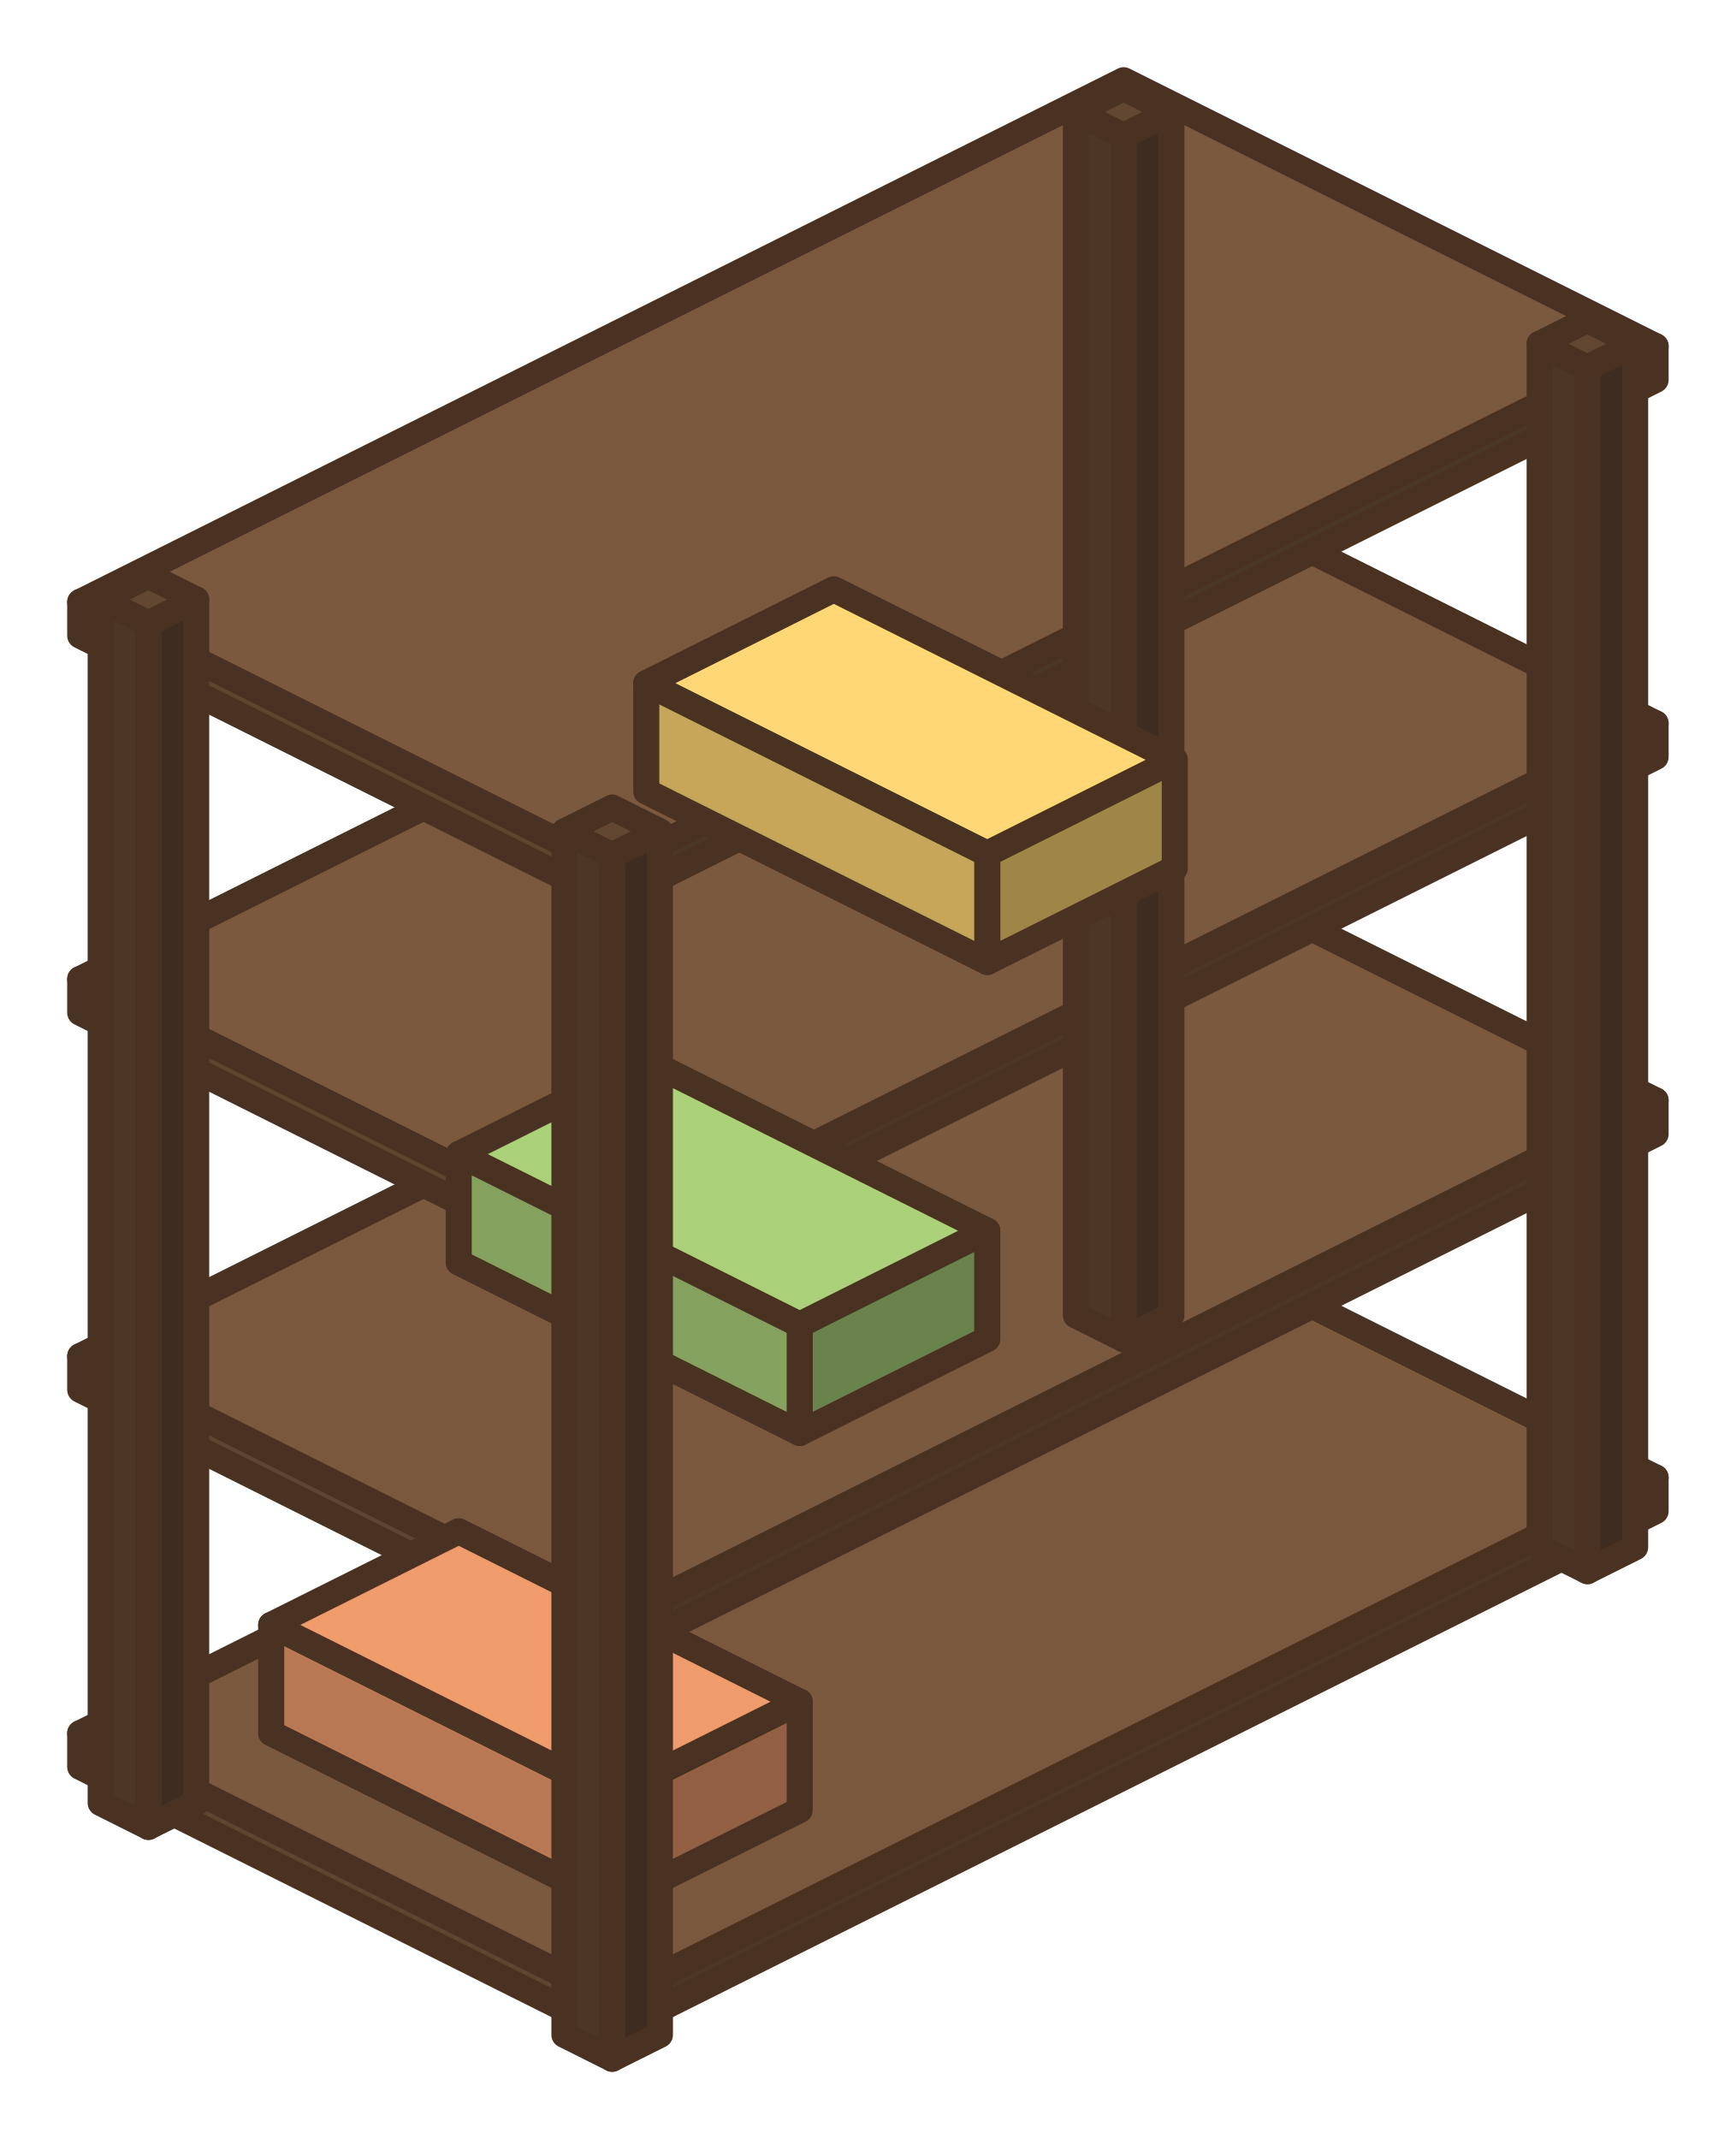
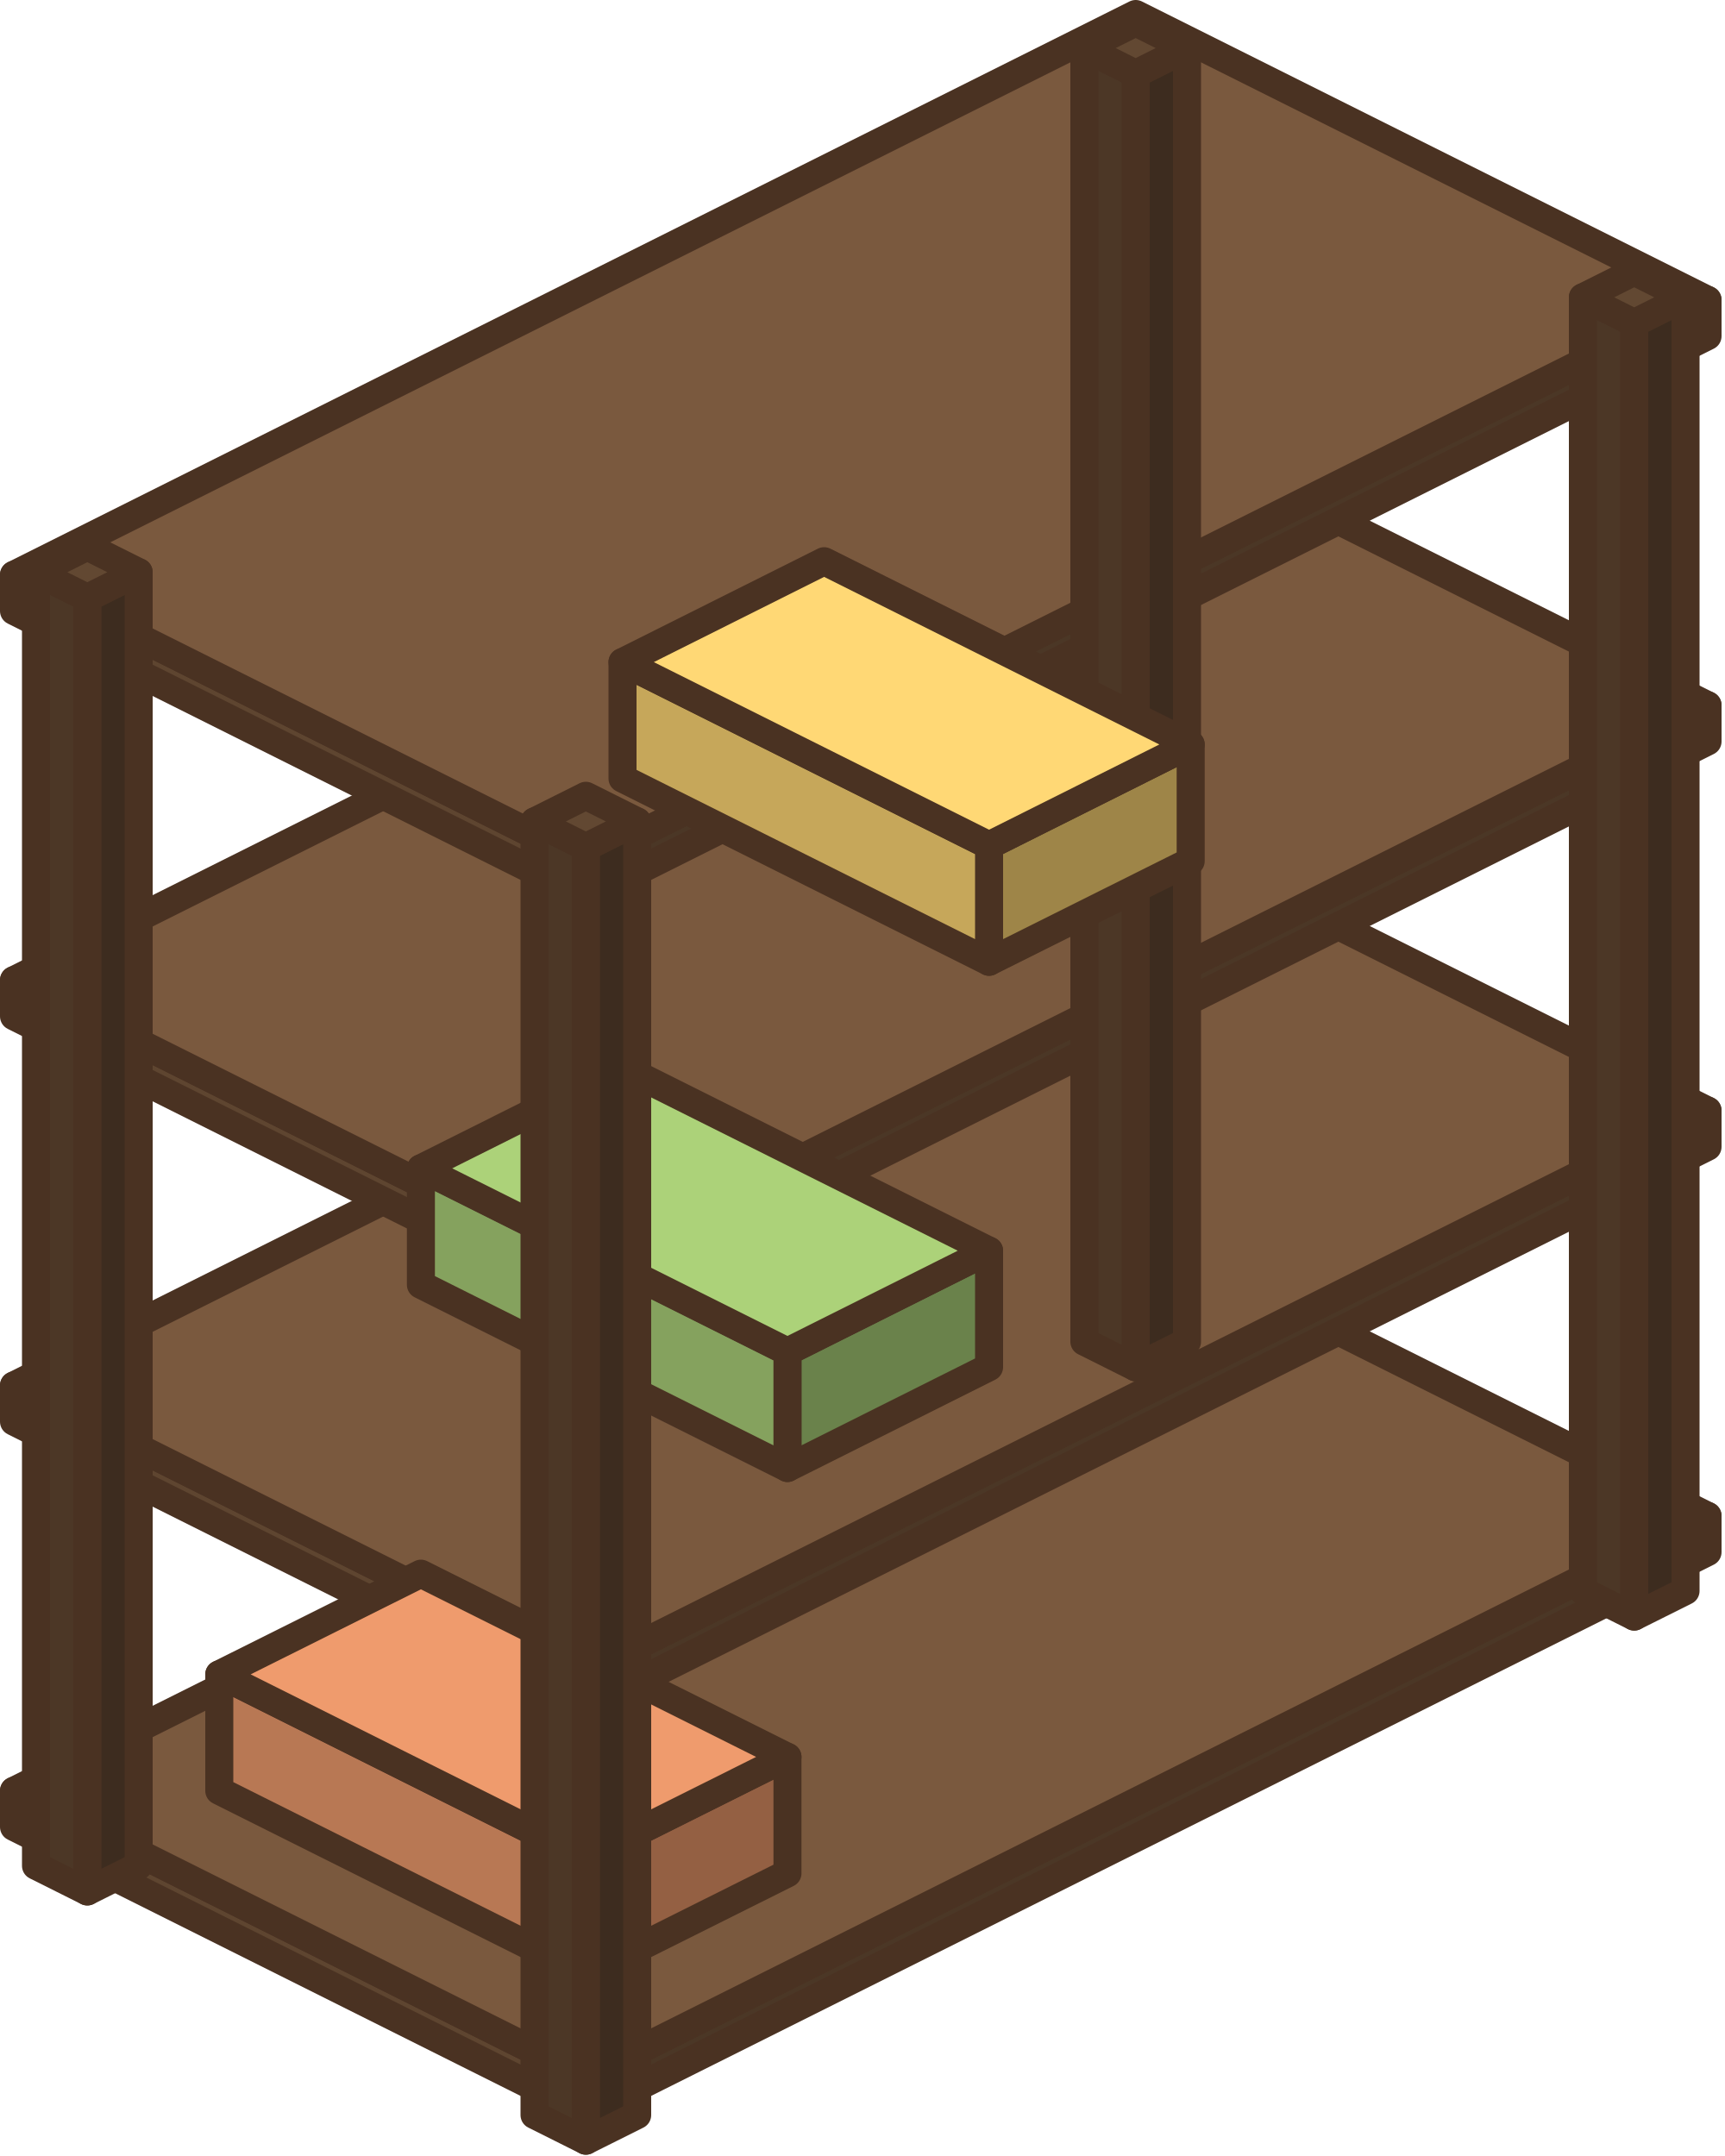
- <svg xmlns="http://www.w3.org/2000/svg" viewBox="-56.02 -64.39 86.54 106.64" width="86.54" height="106.64">
-   <rect id="bounds" x="-56.02" y="-64.39" width="86.54" height="106.64" fill="none" stroke="none" />
-   <polygon points="26.52,9.27 -25.5,35.28 -25.5,36.96 26.52,10.95" fill="#4b3726" stroke="#4a3222" stroke-width="1.3" stroke-linejoin="round" />
-   <polygon points="-52.02,22.02 -25.5,35.28 -25.5,36.96 -52.02,23.7" fill="#5e4530" stroke="#4a3222" stroke-width="1.3" stroke-linejoin="round" />
-   <polygon points="0,-3.99 26.52,9.27 -25.5,35.28 -52.02,22.02" fill="#7a593e" stroke="#4a3222" stroke-width="1.3" stroke-linejoin="round" />
-   <polygon points="26.52,-9.53 -25.5,16.48 -25.5,18.16 26.52,-7.85" fill="#4b3726" stroke="#4a3222" stroke-width="1.3" stroke-linejoin="round" />
-   <polygon points="-52.02,3.22 -25.5,16.48 -25.5,18.16 -52.02,4.9" fill="#5e4530" stroke="#4a3222" stroke-width="1.3" stroke-linejoin="round" />
-   <polygon points="0,-22.79 26.52,-9.53 -25.5,16.48 -52.02,3.22" fill="#7a593e" stroke="#4a3222" stroke-width="1.3" stroke-linejoin="round" />
-   <polygon points="26.52,-28.33 -25.5,-2.32 -25.5,-0.64 26.52,-26.65" fill="#4b3726" stroke="#4a3222" stroke-width="1.3" stroke-linejoin="round" />
-   <polygon points="-52.02,-15.58 -25.5,-2.32 -25.5,-0.64 -52.02,-13.9" fill="#5e4530" stroke="#4a3222" stroke-width="1.3" stroke-linejoin="round" />
-   <polygon points="0,-41.59 26.52,-28.33 -25.5,-2.32 -52.02,-15.58" fill="#7a593e" stroke="#4a3222" stroke-width="1.3" stroke-linejoin="round" />
-   <polygon points="26.52,-47.13 -25.5,-21.12 -25.5,-19.44 26.52,-45.45" fill="#4b3726" stroke="#4a3222" stroke-width="1.3" stroke-linejoin="round" />
-   <polygon points="-52.02,-34.38 -25.5,-21.12 -25.5,-19.44 -52.02,-32.7" fill="#5e4530" stroke="#4a3222" stroke-width="1.3" stroke-linejoin="round" />
-   <polygon points="0,-60.39 26.52,-47.13 -25.5,-21.12 -52.02,-34.38" fill="#7a593e" stroke="#4a3222" stroke-width="1.3" stroke-linejoin="round" />
-   <polygon points="2.38,-58.81 0,-57.62 0,2.38 2.38,1.19" fill="#3d2c1f" stroke="#4a3222" stroke-width="1.3" stroke-linejoin="round" />
-   <polygon points="-2.38,-58.81 0,-57.62 0,2.38 -2.38,1.19" fill="#4c3726" stroke="#4a3222" stroke-width="1.3" stroke-linejoin="round" />
-   <polygon points="0,-60 2.38,-58.81 0,-57.62 -2.38,-58.81" fill="#624832" stroke="#4a3222" stroke-width="1.3" stroke-linejoin="round" />
-   <polygon points="2.55,-26.51 -6.8,-21.83 -6.8,-16.43 2.55,-21.1" fill="#9e8548" stroke="#4a3222" stroke-width="1.3" stroke-linejoin="round" />
-   <polygon points="-23.8,-30.33 -6.8,-21.83 -6.8,-16.43 -23.8,-24.93" fill="#c6a75a" stroke="#4a3222" stroke-width="1.3" stroke-linejoin="round" />
-   <polygon points="-14.45,-35.01 2.55,-26.51 -6.8,-21.83 -23.8,-30.33" fill="#ffd875" stroke="#4a3222" stroke-width="1.3" stroke-linejoin="round" />
-   <polygon points="25.5,-47.25 23.12,-46.06 23.12,13.94 25.5,12.75" fill="#3d2c1f" stroke="#4a3222" stroke-width="1.3" stroke-linejoin="round" />
-   <polygon points="20.74,-47.25 23.12,-46.06 23.12,13.94 20.74,12.75" fill="#4c3726" stroke="#4a3222" stroke-width="1.3" stroke-linejoin="round" />
-   <polygon points="23.12,-48.44 25.5,-47.25 23.12,-46.06 20.74,-47.25" fill="#624832" stroke="#4a3222" stroke-width="1.3" stroke-linejoin="round" />
-   <polygon points="-6.8,-3.03 -16.15,1.65 -16.15,7.05 -6.8,2.37" fill="#6a824b" stroke="#4a3222" stroke-width="1.3" stroke-linejoin="round" />
-   <polygon points="-33.15,-6.85 -16.15,1.65 -16.15,7.05 -33.15,-1.45" fill="#85a25e" stroke="#4a3222" stroke-width="1.3" stroke-linejoin="round" />
-   <polygon points="-23.8,-11.53 -6.8,-3.03 -16.15,1.65 -33.15,-6.85" fill="#acd279" stroke="#4a3222" stroke-width="1.3" stroke-linejoin="round" />
-   <polygon points="-16.15,20.45 -25.5,25.12 -25.5,30.52 -16.15,25.85" fill="#946043" stroke="#4a3222" stroke-width="1.3" stroke-linejoin="round" />
-   <polygon points="-42.5,16.62 -25.5,25.12 -25.5,30.52 -42.5,22.02" fill="#b87854" stroke="#4a3222" stroke-width="1.3" stroke-linejoin="round" />
-   <polygon points="-33.15,11.95 -16.15,20.45 -25.5,25.12 -42.5,16.62" fill="#ef9b6d" stroke="#4a3222" stroke-width="1.3" stroke-linejoin="round" />
-   <polygon points="-46.24,-34.5 -48.62,-33.31 -48.62,26.69 -46.24,25.5" fill="#3d2c1f" stroke="#4a3222" stroke-width="1.3" stroke-linejoin="round" />
-   <polygon points="-51,-34.5 -48.62,-33.31 -48.62,26.69 -51,25.5" fill="#4c3726" stroke="#4a3222" stroke-width="1.3" stroke-linejoin="round" />
-   <polygon points="-48.62,-35.69 -46.24,-34.5 -48.62,-33.31 -51,-34.5" fill="#624832" stroke="#4a3222" stroke-width="1.3" stroke-linejoin="round" />
-   <polygon points="-23.12,-22.94 -25.5,-21.75 -25.5,38.25 -23.12,37.06" fill="#3d2c1f" stroke="#4a3222" stroke-width="1.3" stroke-linejoin="round" />
-   <polygon points="-27.88,-22.94 -25.5,-21.75 -25.5,38.25 -27.88,37.06" fill="#4c3726" stroke="#4a3222" stroke-width="1.3" stroke-linejoin="round" />
-   <polygon points="-25.5,-24.13 -23.12,-22.94 -25.5,-21.75 -27.88,-22.94" fill="#624832" stroke="#4a3222" stroke-width="1.3" stroke-linejoin="round" />
+ <svg xmlns="http://www.w3.org/2000/svg" width="80" height="100" viewBox="0 0 80 100" fill="none">
+   <path d="M79.19 70.31L27.17 96.32V98L79.19 71.99V70.31Z" fill="#4B3726" stroke="#4A3222" stroke-width="1.3" stroke-linejoin="round" />
+   <path d="M0.65 83.06L27.17 96.32V98L0.65 84.74V83.06Z" fill="#5E4530" stroke="#4A3222" stroke-width="1.3" stroke-linejoin="round" />
+   <path d="M52.67 57.05L79.19 70.31L27.17 96.32L0.65 83.06L52.67 57.05Z" fill="#7A593E" stroke="#4A3222" stroke-width="1.3" stroke-linejoin="round" />
+   <path d="M79.19 51.51L27.17 77.52V79.2L79.19 53.19V51.51Z" fill="#4B3726" stroke="#4A3222" stroke-width="1.3" stroke-linejoin="round" />
+   <path d="M0.65 64.26L27.17 77.52V79.2L0.65 65.94V64.26Z" fill="#5E4530" stroke="#4A3222" stroke-width="1.3" stroke-linejoin="round" />
+   <path d="M52.67 38.25L79.19 51.51L27.17 77.52L0.65 64.26L52.67 38.25Z" fill="#7A593E" stroke="#4A3222" stroke-width="1.3" stroke-linejoin="round" />
+   <path d="M79.19 32.71L27.17 58.72V60.4L79.19 34.39V32.71Z" fill="#4B3726" stroke="#4A3222" stroke-width="1.3" stroke-linejoin="round" />
+   <path d="M0.65 45.46L27.17 58.72V60.4L0.65 47.14V45.46Z" fill="#5E4530" stroke="#4A3222" stroke-width="1.3" stroke-linejoin="round" />
+   <path d="M52.67 19.45L79.19 32.71L27.17 58.72L0.65 45.46L52.67 19.45Z" fill="#7A593E" stroke="#4A3222" stroke-width="1.3" stroke-linejoin="round" />
+   <path d="M79.19 13.91L27.17 39.92V41.6L79.19 15.59V13.91Z" fill="#4B3726" stroke="#4A3222" stroke-width="1.3" stroke-linejoin="round" />
+   <path d="M0.65 26.66L27.17 39.92V41.6L0.65 28.34V26.66Z" fill="#5E4530" stroke="#4A3222" stroke-width="1.3" stroke-linejoin="round" />
+   <path d="M52.67 0.65L79.19 13.91L27.17 39.92L0.65 26.66L52.67 0.65Z" fill="#7A593E" stroke="#4A3222" stroke-width="1.3" stroke-linejoin="round" />
+   <path d="M55.05 2.23L52.67 3.42V63.42L55.05 62.23V2.23Z" fill="#3D2C1F" stroke="#4A3222" stroke-width="1.3" stroke-linejoin="round" />
+   <path d="M50.29 2.23L52.67 3.42V63.42L50.29 62.23V2.23Z" fill="#4C3726" stroke="#4A3222" stroke-width="1.3" stroke-linejoin="round" />
+   <path d="M52.67 1.04L55.05 2.23L52.67 3.42L50.29 2.23L52.67 1.04Z" fill="#624832" stroke="#4A3222" stroke-width="1.3" stroke-linejoin="round" />
+   <path d="M55.22 34.53L45.87 39.21V44.61L55.22 39.94V34.53Z" fill="#9E8548" stroke="#4A3222" stroke-width="1.3" stroke-linejoin="round" />
+   <path d="M28.87 30.71L45.87 39.21V44.61L28.87 36.11V30.71Z" fill="#C6A75A" stroke="#4A3222" stroke-width="1.3" stroke-linejoin="round" />
+   <path d="M38.22 26.03L55.22 34.53L45.87 39.21L28.87 30.71L38.22 26.03Z" fill="#FFD875" stroke="#4A3222" stroke-width="1.3" stroke-linejoin="round" />
+   <path d="M78.17 13.79L75.79 14.98V74.98L78.17 73.79V13.79Z" fill="#3D2C1F" stroke="#4A3222" stroke-width="1.3" stroke-linejoin="round" />
+   <path d="M73.41 13.79L75.79 14.98V74.98L73.41 73.79V13.79Z" fill="#4C3726" stroke="#4A3222" stroke-width="1.3" stroke-linejoin="round" />
+   <path d="M75.79 12.6L78.17 13.79L75.79 14.98L73.41 13.79L75.79 12.6Z" fill="#624832" stroke="#4A3222" stroke-width="1.3" stroke-linejoin="round" />
+   <path d="M45.87 58.01L36.52 62.69V68.09L45.87 63.41V58.01Z" fill="#6A824B" stroke="#4A3222" stroke-width="1.3" stroke-linejoin="round" />
+   <path d="M19.52 54.19L36.52 62.69V68.09L19.52 59.59V54.19Z" fill="#85A25E" stroke="#4A3222" stroke-width="1.3" stroke-linejoin="round" />
+   <path d="M28.87 49.51L45.87 58.01L36.52 62.69L19.52 54.19L28.87 49.51Z" fill="#ACD279" stroke="#4A3222" stroke-width="1.3" stroke-linejoin="round" />
+   <path d="M36.52 81.49L27.17 86.16V91.56L36.52 86.89V81.49Z" fill="#946043" stroke="#4A3222" stroke-width="1.3" stroke-linejoin="round" />
+   <path d="M10.17 77.66L27.17 86.16V91.56L10.17 83.06V77.66Z" fill="#B87854" stroke="#4A3222" stroke-width="1.3" stroke-linejoin="round" />
+   <path d="M19.52 72.99L36.52 81.49L27.17 86.16L10.17 77.66L19.52 72.99Z" fill="#EF9B6D" stroke="#4A3222" stroke-width="1.3" stroke-linejoin="round" />
+   <path d="M6.43 26.54L4.05 27.73V87.73L6.43 86.54V26.54Z" fill="#3D2C1F" stroke="#4A3222" stroke-width="1.3" stroke-linejoin="round" />
+   <path d="M1.67 26.54L4.05 27.73V87.73L1.67 86.54V26.54Z" fill="#4C3726" stroke="#4A3222" stroke-width="1.3" stroke-linejoin="round" />
+   <path d="M4.05 25.35L6.43 26.54L4.05 27.73L1.67 26.54L4.05 25.35Z" fill="#624832" stroke="#4A3222" stroke-width="1.3" stroke-linejoin="round" />
+   <path d="M29.55 38.1L27.17 39.29V99.29L29.55 98.1V38.1Z" fill="#3D2C1F" stroke="#4A3222" stroke-width="1.3" stroke-linejoin="round" />
+   <path d="M24.79 38.1L27.17 39.29V99.29L24.79 98.1V38.1Z" fill="#4C3726" stroke="#4A3222" stroke-width="1.3" stroke-linejoin="round" />
+   <path d="M27.17 36.91L29.55 38.1L27.17 39.29L24.79 38.1L27.17 36.91Z" fill="#624832" stroke="#4A3222" stroke-width="1.3" stroke-linejoin="round" />
</svg>
